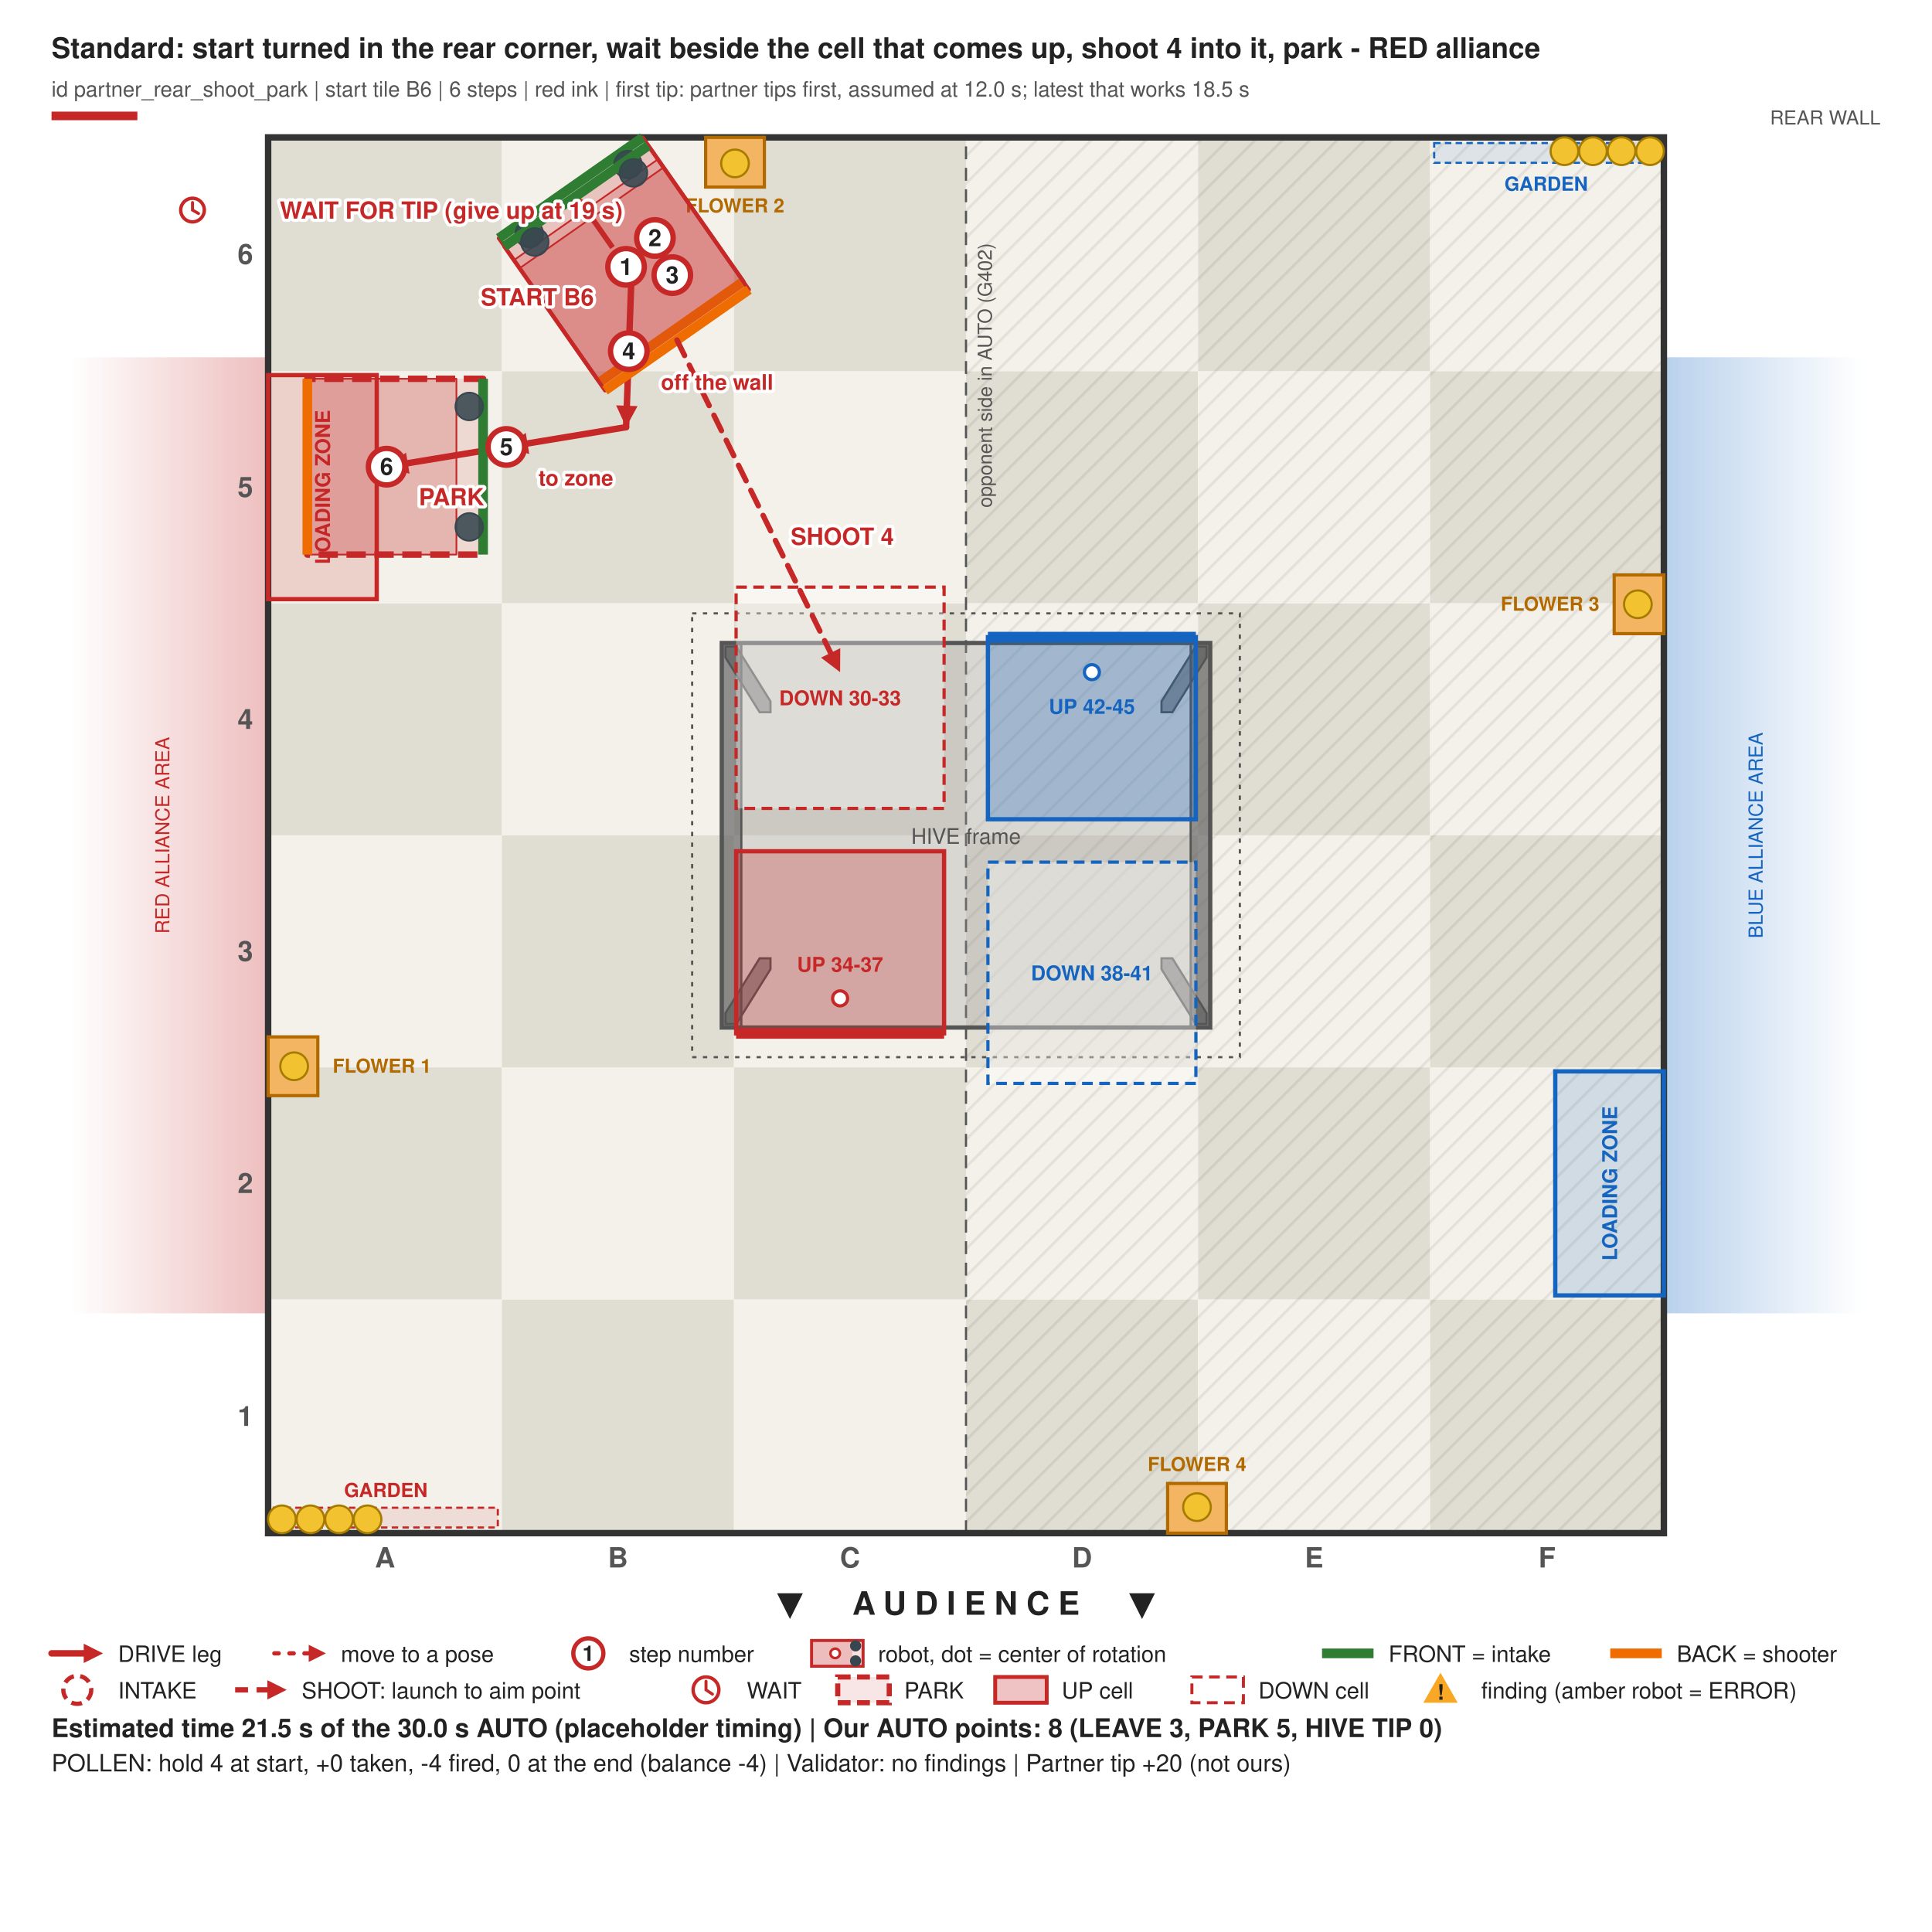
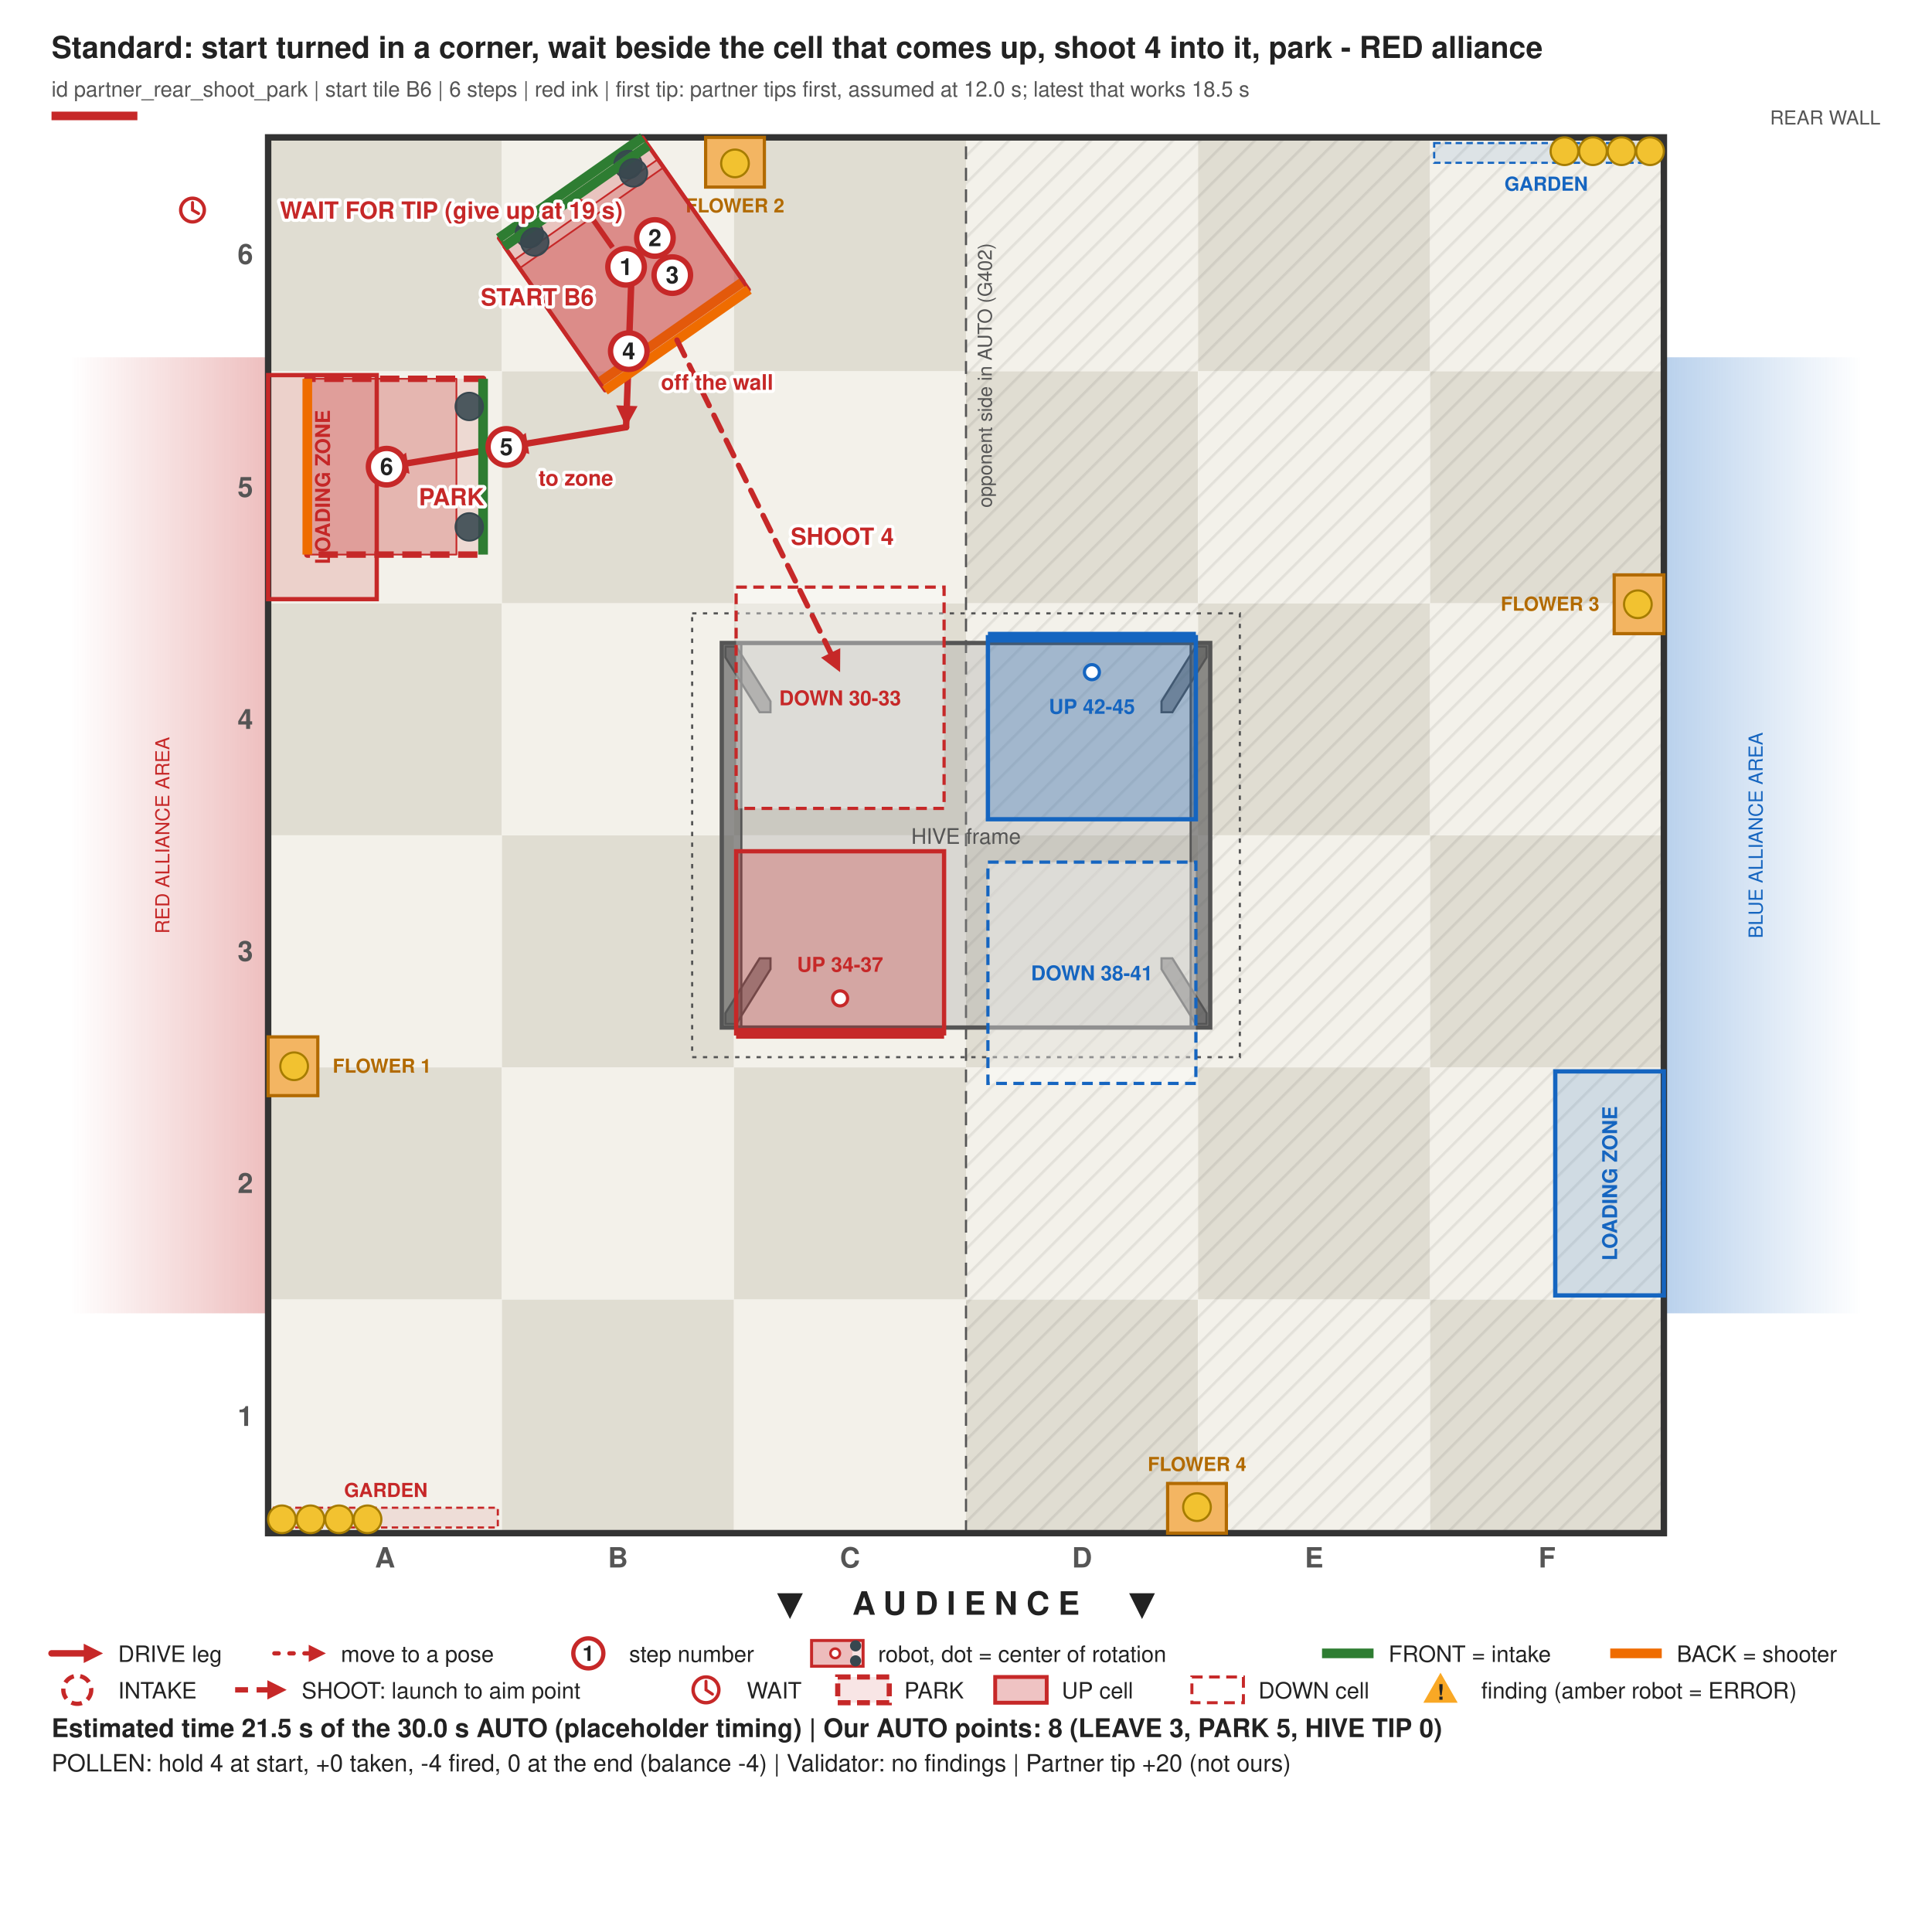
<svg xmlns="http://www.w3.org/2000/svg" viewBox="0 0 900 900" width="900" height="900" role="img" aria-labelledby="svg-title svg-desc" font-family="Helvetica, Arial, sans-serif">
  <defs>
    <linearGradient id="area-red" x1="1" y1="0" x2="0" y2="0">
      <stop offset="0" stop-color="#c62828" stop-opacity="0.30" />
      <stop offset="1" stop-color="#c62828" stop-opacity="0" />
    </linearGradient>
    <linearGradient id="area-blue" x1="0" y1="0" x2="1" y2="0">
      <stop offset="0" stop-color="#1565c0" stop-opacity="0.30" />
      <stop offset="1" stop-color="#1565c0" stop-opacity="0" />
    </linearGradient>
    <pattern id="opponent-hatch" width="9" height="9" patternUnits="userSpaceOnUse" patternTransform="rotate(45)">
      <line x1="0" y1="0" x2="0" y2="9" stroke="#000000" stroke-opacity="0.07" stroke-width="2.5" />
    </pattern>
  </defs>
  <rect id="background" x="0" y="0" width="900" height="900" fill="#ffffff" />
-   <text id="title" x="24" y="27" font-size="13.23" font-weight="bold" fill="#222222">Standard: start turned in the rear corner, wait beside the cell that comes up, shoot 4 into it, park - RED alliance</text>
+   <text id="title" x="24" y="27" font-size="14.09" font-weight="bold" fill="#222222">Standard: start turned in a corner, wait beside the cell that comes up, shoot 4 into it, park - RED alliance</text>
  <text id="subtitle" x="24" y="45" font-size="9.9" fill="#555555">id partner_rear_shoot_park  |  start tile B6  |  6 steps  |  red ink  |  first tip: partner tips first, assumed at 12.0 s; latest that works 18.5 s</text>
  <rect x="24" y="52" width="40" height="4" fill="#c62828" />
  <g id="field">
    <rect class="alliance-area" data-alliance="RED" x="32.9" y="166.43" width="92" height="445.37" fill="url(#area-red)" />
    <rect class="alliance-area" data-alliance="BLUE" x="775.1" y="166.43" width="92" height="445.37" fill="url(#area-blue)" />
    <text x="78.9" y="389.12" font-size="9" fill="#c62828" text-anchor="middle" transform="rotate(-90 78.9 389.12)">RED ALLIANCE AREA</text>
    <text x="821.1" y="389.12" font-size="9" fill="#1565c0" text-anchor="middle" transform="rotate(-90 821.1 389.12)">BLUE ALLIANCE AREA</text>
    <rect class="tile" data-tile="A1" x="124.9" y="605.3" width="108.9" height="108.9" fill="#f3f1ea" />
    <rect class="tile" data-tile="A2" x="124.9" y="497.2" width="108.9" height="108.1" fill="#e0ddd2" />
    <rect class="tile" data-tile="A3" x="124.9" y="389.1" width="108.9" height="108.1" fill="#f3f1ea" />
    <rect class="tile" data-tile="A4" x="124.9" y="281" width="108.9" height="108.1" fill="#e0ddd2" />
    <rect class="tile" data-tile="A5" x="124.9" y="172.9" width="108.9" height="108.1" fill="#f3f1ea" />
    <rect class="tile" data-tile="A6" x="124.9" y="64" width="108.9" height="108.9" fill="#e0ddd2" />
    <rect class="tile" data-tile="B1" x="233.8" y="605.3" width="108.1" height="108.9" fill="#e0ddd2" />
    <rect class="tile" data-tile="B2" x="233.8" y="497.2" width="108.1" height="108.1" fill="#f3f1ea" />
    <rect class="tile" data-tile="B3" x="233.8" y="389.1" width="108.1" height="108.1" fill="#e0ddd2" />
    <rect class="tile" data-tile="B4" x="233.8" y="281" width="108.1" height="108.1" fill="#f3f1ea" />
    <rect class="tile" data-tile="B5" x="233.8" y="172.9" width="108.1" height="108.1" fill="#e0ddd2" />
    <rect class="tile" data-tile="B6" x="233.8" y="64" width="108.1" height="108.9" fill="#f3f1ea" />
    <rect class="tile" data-tile="C1" x="341.9" y="605.3" width="108.1" height="108.9" fill="#f3f1ea" />
    <rect class="tile" data-tile="C2" x="341.9" y="497.2" width="108.1" height="108.1" fill="#e0ddd2" />
    <rect class="tile" data-tile="C3" x="341.9" y="389.1" width="108.1" height="108.1" fill="#f3f1ea" />
    <rect class="tile" data-tile="C4" x="341.9" y="281" width="108.1" height="108.1" fill="#e0ddd2" />
    <rect class="tile" data-tile="C5" x="341.9" y="172.9" width="108.1" height="108.1" fill="#f3f1ea" />
    <rect class="tile" data-tile="C6" x="341.9" y="64" width="108.1" height="108.9" fill="#e0ddd2" />
    <rect class="tile" data-tile="D1" x="450" y="605.3" width="108.1" height="108.9" fill="#e0ddd2" />
    <rect class="tile" data-tile="D2" x="450" y="497.2" width="108.1" height="108.1" fill="#f3f1ea" />
    <rect class="tile" data-tile="D3" x="450" y="389.1" width="108.1" height="108.1" fill="#e0ddd2" />
    <rect class="tile" data-tile="D4" x="450" y="281" width="108.1" height="108.1" fill="#f3f1ea" />
    <rect class="tile" data-tile="D5" x="450" y="172.9" width="108.1" height="108.1" fill="#e0ddd2" />
    <rect class="tile" data-tile="D6" x="450" y="64" width="108.1" height="108.9" fill="#f3f1ea" />
    <rect class="tile" data-tile="E1" x="558.1" y="605.3" width="108.1" height="108.9" fill="#f3f1ea" />
    <rect class="tile" data-tile="E2" x="558.1" y="497.2" width="108.1" height="108.1" fill="#e0ddd2" />
    <rect class="tile" data-tile="E3" x="558.1" y="389.1" width="108.1" height="108.1" fill="#f3f1ea" />
    <rect class="tile" data-tile="E4" x="558.1" y="281" width="108.1" height="108.1" fill="#e0ddd2" />
    <rect class="tile" data-tile="E5" x="558.1" y="172.9" width="108.1" height="108.1" fill="#f3f1ea" />
    <rect class="tile" data-tile="E6" x="558.1" y="64" width="108.1" height="108.9" fill="#e0ddd2" />
    <rect class="tile" data-tile="F1" x="666.2" y="605.3" width="108.9" height="108.9" fill="#e0ddd2" />
    <rect class="tile" data-tile="F2" x="666.2" y="497.2" width="108.9" height="108.1" fill="#f3f1ea" />
    <rect class="tile" data-tile="F3" x="666.2" y="389.1" width="108.9" height="108.1" fill="#e0ddd2" />
    <rect class="tile" data-tile="F4" x="666.2" y="281" width="108.9" height="108.1" fill="#f3f1ea" />
    <rect class="tile" data-tile="F5" x="666.2" y="172.9" width="108.9" height="108.1" fill="#e0ddd2" />
    <rect class="tile" data-tile="F6" x="666.2" y="64" width="108.9" height="108.9" fill="#f3f1ea" />
    <rect id="opponent-side" x="450" y="64" width="325.1" height="650.2" fill="url(#opponent-hatch)" />
    <line id="side-line" x1="450" y1="714.2" x2="450" y2="64" stroke="#555555" stroke-width="1" stroke-dasharray="6 4" />
    <text id="opponent-label" x="462" y="174.86" font-size="9" fill="#555555" text-anchor="middle" transform="rotate(-90 462 174.86)">opponent side in AUTO (G402)</text>
    <text class="tile-label" x="179.35" y="730.2" font-size="13" font-weight="bold" text-anchor="middle" fill="#555555">A</text>
    <text class="tile-label" x="287.85" y="730.2" font-size="13" font-weight="bold" text-anchor="middle" fill="#555555">B</text>
    <text class="tile-label" x="395.95" y="730.2" font-size="13" font-weight="bold" text-anchor="middle" fill="#555555">C</text>
    <text class="tile-label" x="504.05" y="730.2" font-size="13" font-weight="bold" text-anchor="middle" fill="#555555">D</text>
    <text class="tile-label" x="612.15" y="730.2" font-size="13" font-weight="bold" text-anchor="middle" fill="#555555">E</text>
    <text class="tile-label" x="720.65" y="730.2" font-size="13" font-weight="bold" text-anchor="middle" fill="#555555">F</text>
    <text class="tile-label" x="117.9" y="664.25" font-size="13" font-weight="bold" text-anchor="end" fill="#555555">1</text>
    <text class="tile-label" x="117.9" y="555.75" font-size="13" font-weight="bold" text-anchor="end" fill="#555555">2</text>
    <text class="tile-label" x="117.9" y="447.65" font-size="13" font-weight="bold" text-anchor="end" fill="#555555">3</text>
    <text class="tile-label" x="117.9" y="339.55" font-size="13" font-weight="bold" text-anchor="end" fill="#555555">4</text>
    <text class="tile-label" x="117.9" y="231.45" font-size="13" font-weight="bold" text-anchor="end" fill="#555555">5</text>
    <text class="tile-label" x="117.9" y="122.95" font-size="13" font-weight="bold" text-anchor="end" fill="#555555">6</text>
    <rect id="field-border" x="124.9" y="64" width="650.2" height="650.2" fill="none" stroke="#333333" stroke-width="3" />
  </g>
  <g id="structures">
    <rect id="hive-frame" x="336.23" y="299.53" width="227.54" height="179.14" fill="#9a9a9a" fill-opacity="0.30" stroke="#555555" stroke-width="2" />
    <rect id="hive-keepout" x="322.43" y="285.73" width="255.14" height="206.74" fill="none" stroke="#555555" stroke-width="1" stroke-dasharray="2 3" />
    <g id="hive-solid">
      <polygon class="hive-foot" points="336.23,478.67 345.35,478.67 345.35,299.53 336.23,299.53" fill="#555555" fill-opacity="0.55" stroke="#555555" stroke-width="1" />
      <polygon class="hive-foot" points="554.65,478.67 563.77,478.67 563.77,299.53 554.65,299.53" fill="#555555" fill-opacity="0.55" stroke="#555555" stroke-width="1" />
      <polygon class="hive-foot" points="337.94,477.01 343,477.01 358.92,451.48 358.92,446.42 353.86,446.42 337.94,471.95" fill="#555555" fill-opacity="0.55" stroke="#555555" stroke-width="1" />
      <polygon class="hive-foot" points="337.94,306.25 353.86,331.78 358.92,331.78 358.92,326.72 343,301.19 337.94,301.19" fill="#555555" fill-opacity="0.55" stroke="#555555" stroke-width="1" />
      <polygon class="hive-foot" points="541.08,451.48 557,477.01 562.06,477.01 562.06,471.95 546.14,446.42 541.08,446.42" fill="#555555" fill-opacity="0.55" stroke="#555555" stroke-width="1" />
      <polygon class="hive-foot" points="541.08,331.78 546.14,331.78 562.06,306.25 562.06,301.19 557,301.19 541.08,326.72" fill="#555555" fill-opacity="0.55" stroke="#555555" stroke-width="1" />
    </g>
    <text x="450" y="393.1" font-size="10" fill="#555555" text-anchor="middle">HIVE frame</text>
    <g class="hive" data-alliance="RED">
      <g class="cell cell-down" data-alliance="RED" data-side="REAR">
        <rect x="342.91" y="273.5" width="96.88" height="103.09" fill="#ffffff" fill-opacity="0.35" stroke="#c62828" stroke-width="1.5" stroke-dasharray="5 3" />
        <text x="391.35" y="328.55" font-size="9.5" font-weight="bold" fill="#c62828" text-anchor="middle">DOWN 30-33</text>
      </g>
      <g class="cell cell-up" data-alliance="RED" data-side="AUDIENCE">
        <rect x="342.91" y="396.55" width="96.88" height="84.82" fill="#c62828" fill-opacity="0.28" stroke="#c62828" stroke-width="2" />
        <line class="cell-opening" x1="342.91" y1="481.38" x2="439.79" y2="481.38" stroke="#c62828" stroke-width="5" />
        <circle class="aim-point" cx="391.35" cy="465.08" r="3.5" fill="#ffffff" stroke="#c62828" stroke-width="1.5" />
        <text x="391.35" y="452.68" font-size="9.5" font-weight="bold" fill="#c62828" text-anchor="middle">UP 34-37</text>
      </g>
    </g>
    <g class="hive" data-alliance="BLUE">
      <g class="cell cell-down" data-alliance="BLUE" data-side="AUDIENCE">
        <rect x="460.21" y="401.61" width="96.88" height="103.09" fill="#ffffff" fill-opacity="0.35" stroke="#1565c0" stroke-width="1.5" stroke-dasharray="5 3" />
        <text x="508.65" y="456.66" font-size="9.5" font-weight="bold" fill="#1565c0" text-anchor="middle">DOWN 38-41</text>
      </g>
      <g class="cell cell-up" data-alliance="BLUE" data-side="REAR">
        <rect x="460.21" y="296.82" width="96.88" height="84.82" fill="#1565c0" fill-opacity="0.28" stroke="#1565c0" stroke-width="2" />
        <line class="cell-opening" x1="460.21" y1="296.82" x2="557.09" y2="296.82" stroke="#1565c0" stroke-width="5" />
        <circle class="aim-point" cx="508.65" cy="313.12" r="3.5" fill="#ffffff" stroke="#1565c0" stroke-width="1.5" />
        <text x="508.65" y="332.52" font-size="9.5" font-weight="bold" fill="#1565c0" text-anchor="middle">UP 42-45</text>
      </g>
    </g>
    <g class="flower" data-flower="1">
      <rect x="124.9" y="483.02" width="23.15" height="27.37" fill="#f3b562" stroke="#b26a00" stroke-width="1.5" />
      <circle cx="137.02" cy="496.71" r="6.44" fill="#f2c230" stroke="#a67c00" stroke-width="1" />
      <text x="154.95" y="499.71" font-size="9" fill="#b26a00" font-weight="bold" text-anchor="start">FLOWER 1</text>
    </g>
    <g class="flower" data-flower="2">
      <rect x="328.71" y="64" width="27.37" height="23.15" fill="#f3b562" stroke="#b26a00" stroke-width="1.5" />
      <circle cx="342.39" cy="76.12" r="6.44" fill="#f2c230" stroke="#a67c00" stroke-width="1" />
      <text x="342.39" y="98.95" font-size="9" fill="#b26a00" font-weight="bold" text-anchor="middle">FLOWER 2</text>
    </g>
    <g class="flower" data-flower="3">
      <rect x="751.95" y="267.81" width="23.15" height="27.37" fill="#f3b562" stroke="#b26a00" stroke-width="1.5" />
      <circle cx="762.98" cy="281.49" r="6.44" fill="#f2c230" stroke="#a67c00" stroke-width="1" />
      <text x="745.05" y="284.49" font-size="9" fill="#b26a00" font-weight="bold" text-anchor="end">FLOWER 3</text>
    </g>
    <g class="flower" data-flower="4">
      <rect x="543.92" y="691.05" width="27.37" height="23.15" fill="#f3b562" stroke="#b26a00" stroke-width="1.5" />
      <circle cx="557.61" cy="702.08" r="6.44" fill="#f2c230" stroke="#a67c00" stroke-width="1" />
      <text x="557.61" y="685.25" font-size="9" fill="#b26a00" font-weight="bold" text-anchor="middle">FLOWER 4</text>
    </g>
    <g class="garden" data-alliance="RED">
      <rect x="127.54" y="702.36" width="104.37" height="9.2" fill="#c62828" fill-opacity="0.10" stroke="#c62828" stroke-width="1" stroke-dasharray="3 2" />
      <circle class="pollen" cx="131.34" cy="707.76" r="6.44" fill="#f2c230" stroke="#a67c00" stroke-width="1" />
      <circle class="pollen" cx="144.63" cy="707.76" r="6.44" fill="#f2c230" stroke="#a67c00" stroke-width="1" />
      <circle class="pollen" cx="157.93" cy="707.76" r="6.44" fill="#f2c230" stroke="#a67c00" stroke-width="1" />
      <circle class="pollen" cx="171.22" cy="707.76" r="6.44" fill="#f2c230" stroke="#a67c00" stroke-width="1" />
      <text x="179.73" y="697.36" font-size="9" fill="#c62828" text-anchor="middle" font-weight="bold">GARDEN</text>
    </g>
    <g class="loading-zone" data-alliance="RED">
      <rect x="124.9" y="174.74" width="50.6" height="104.37" fill="#c62828" fill-opacity="0.16" stroke="#c62828" stroke-width="2" />
      <text x="150.2" y="230.43" font-size="9.5" font-weight="bold" fill="#c62828" text-anchor="middle" transform="rotate(-90 150.2 226.93)">LOADING ZONE</text>
    </g>
    <g class="garden" data-alliance="BLUE">
      <rect x="668.09" y="66.64" width="104.37" height="9.2" fill="#1565c0" fill-opacity="0.10" stroke="#1565c0" stroke-width="1" stroke-dasharray="3 2" />
      <circle class="pollen" cx="768.66" cy="70.44" r="6.44" fill="#f2c230" stroke="#a67c00" stroke-width="1" />
      <circle class="pollen" cx="755.37" cy="70.44" r="6.44" fill="#f2c230" stroke="#a67c00" stroke-width="1" />
      <circle class="pollen" cx="742.07" cy="70.44" r="6.44" fill="#f2c230" stroke="#a67c00" stroke-width="1" />
      <circle class="pollen" cx="728.78" cy="70.44" r="6.44" fill="#f2c230" stroke="#a67c00" stroke-width="1" />
      <text x="720.27" y="88.84" font-size="9" fill="#1565c0" text-anchor="middle" font-weight="bold">GARDEN</text>
    </g>
    <g class="loading-zone" data-alliance="BLUE">
      <rect x="724.5" y="499.09" width="50.6" height="104.37" fill="#1565c0" fill-opacity="0.16" stroke="#1565c0" stroke-width="2" />
      <text x="749.8" y="554.77" font-size="9.5" font-weight="bold" fill="#1565c0" text-anchor="middle" transform="rotate(-90 749.8 551.27)">LOADING ZONE</text>
    </g>
    <text id="audience-label" x="450" y="752.2" font-size="15" font-weight="bold" letter-spacing="4" text-anchor="middle" fill="#222222">AUDIENCE</text>
    <polygon class="compass-arrow" points="362,742.2 374,742.2 368,754.2" fill="#222222" />
    <polygon class="compass-arrow" points="526,742.2 538,742.2 532,754.2" fill="#222222" />
    <text x="876" y="58" font-size="9" fill="#555555" text-anchor="end">REAR WALL</text>
  </g>
  <g id="route" data-ink="#c62828" data-alliance="RED" data-route="partner_rear_shoot_park">
    <g class="approach" data-step="3">
      <line x1="291.65" y1="124.3" x2="294.18" y2="128.16" stroke="#c62828" stroke-width="2" stroke-dasharray="2 5" stroke-linecap="round" opacity="0.85" />
      <polygon class="arrowhead" points="294.18,128.16 286.45,123.66 293.14,119.28" fill="#c62828" />
    </g>
    <g class="drive-leg" data-step="4" data-mode="CONSTANT">
      <path class="leg" d="M 294.18 128.16 L 291.65 199" fill="none" stroke="#c62828" stroke-width="3" stroke-linecap="round" stroke-linejoin="round" />
      <polygon class="arrowhead" points="291.65,199 287.01,188.83 297,189.19" fill="#c62828" />
    </g>
    <g class="drive-leg" data-step="5" data-mode="LINEAR">
      <path class="leg" d="M 291.65 199 L 180.1 217.4" fill="none" stroke="#c62828" stroke-width="3" stroke-linecap="round" stroke-linejoin="round" />
      <polygon class="arrowhead" points="235.87,208.2 244.93,201.64 246.56,211.51" fill="#c62828" />
      <polygon class="arrowhead" points="180.1,217.4 189.15,210.84 190.78,220.71" fill="#c62828" />
    </g>
    <g id="start-footprint" class="footprint start" data-step="1">
      <polygon class="outline" points="232.34,110.96 279.3,178.04 346.37,131.07 299.41,64" fill="#c62828" fill-opacity="0.14" stroke="#c62828" stroke-width="1.8" stroke-linejoin="round" />
      <polygon class="chassis" points="239.46,121.14 279.3,178.04 346.37,131.07 306.53,74.17" fill="#c62828" fill-opacity="0.2" stroke="#c62828" stroke-width="0.8" stroke-linejoin="round" />
      <line class="front-edge" x1="232.34" y1="110.96" x2="299.41" y2="64" stroke="#2e7d32" stroke-width="4.5" />
      <line class="back-edge" x1="279.3" y1="178.04" x2="346.37" y2="131.07" stroke="#ef6c00" stroke-width="4.5" />
      <circle class="wheel" data-wheel="LEFT" cx="246.58" cy="108.85" r="6.44" fill="#37474f" fill-opacity="0.88" stroke="#37474f" stroke-width="0.8" />
      <circle class="wheel" data-wheel="RIGHT" cx="292.55" cy="76.66" r="6.44" fill="#37474f" fill-opacity="0.88" stroke="#37474f" stroke-width="0.8" />
      <g class="pose-point" data-x="36.25" data-y="128.24">
        <circle cx="291.65" cy="124.3" r="3.4" fill="#ffffff" fill-opacity="0.92" stroke="#c62828" stroke-width="1.6" />
        <line x1="288.25" y1="124.3" x2="295.05" y2="124.3" stroke="#c62828" stroke-width="1" />
        <line x1="291.65" y1="120.9" x2="291.65" y2="127.7" stroke="#c62828" stroke-width="1" />
      </g>
      <line class="heading-arrow" x1="285.34" y1="115.29" x2="273.33" y2="98.13" stroke="#c62828" stroke-width="2.5" />
      <polygon class="arrowhead" points="268.74,91.58 278.57,96.9 270.38,102.64" fill="#c62828" />
    </g>
    <g class="shoot-pose" data-step="3" data-nominal="false">
      <polygon class="outline" points="234.87,114.83 281.83,181.9 348.9,134.94 301.94,67.86" fill="#c62828" fill-opacity="0.1" stroke="#c62828" stroke-width="1.8" stroke-linejoin="round" />
      <polygon class="chassis" points="241.99,125 281.83,181.9 348.9,134.94 309.06,78.04" fill="#c62828" fill-opacity="0.2" stroke="#c62828" stroke-width="0.8" stroke-linejoin="round" />
      <line class="front-edge" x1="234.87" y1="114.83" x2="301.94" y2="67.86" stroke="#2e7d32" stroke-width="4.5" />
      <line class="back-edge" x1="281.83" y1="181.9" x2="348.9" y2="134.94" stroke="#ef6c00" stroke-width="4.5" />
      <circle class="wheel" data-wheel="LEFT" cx="249.11" cy="112.72" r="6.44" fill="#37474f" fill-opacity="0.88" stroke="#37474f" stroke-width="0.8" />
      <circle class="wheel" data-wheel="RIGHT" cx="295.08" cy="80.53" r="6.44" fill="#37474f" fill-opacity="0.88" stroke="#37474f" stroke-width="0.8" />
      <g class="pose-point" data-x="36.8" data-y="127.4">
        <circle cx="294.18" cy="128.16" r="3.4" fill="#ffffff" fill-opacity="0.92" stroke="#c62828" stroke-width="1.6" />
        <line x1="290.78" y1="128.16" x2="297.58" y2="128.16" stroke="#c62828" stroke-width="1" />
        <line x1="294.18" y1="124.76" x2="294.18" y2="131.56" stroke="#c62828" stroke-width="1" />
      </g>
      <line class="shot" x1="315.37" y1="158.42" x2="387.38" y2="305.04" stroke="#c62828" stroke-width="2.5" stroke-dasharray="8 5" stroke-linecap="round" />
      <polygon class="arrowhead" points="391.35,313.12 382.45,306.35 391.43,301.94" fill="#c62828" />
    </g>
    <g class="park-outline" data-step="6">
      <polygon class="outline" points="225.04,176.46 143.16,176.46 143.16,258.34 225.04,258.34" fill="#c62828" fill-opacity="0.12" stroke="#c62828" stroke-width="3" stroke-dasharray="9 4" stroke-linejoin="round" />
      <polygon class="chassis" points="212.62,176.46 143.16,176.46 143.16,258.34 212.62,258.34" fill="#c62828" fill-opacity="0.2" stroke="#c62828" stroke-width="0.8" stroke-linejoin="round" />
      <line class="front-edge" x1="225.04" y1="176.46" x2="225.04" y2="258.34" stroke="#2e7d32" stroke-width="4.5" />
      <line class="back-edge" x1="143.16" y1="176.46" x2="143.16" y2="258.34" stroke="#ef6c00" stroke-width="4.5" />
      <circle class="wheel" data-wheel="LEFT" cx="218.6" cy="189.34" r="6.44" fill="#37474f" fill-opacity="0.88" stroke="#37474f" stroke-width="0.8" />
      <circle class="wheel" data-wheel="RIGHT" cx="218.6" cy="245.46" r="6.44" fill="#37474f" fill-opacity="0.88" stroke="#37474f" stroke-width="0.8" />
      <g class="pose-point" data-x="12" data-y="108">
        <circle cx="180.1" cy="217.4" r="3.4" fill="#ffffff" fill-opacity="0.92" stroke="#c62828" stroke-width="1.6" />
        <line x1="176.7" y1="217.4" x2="183.5" y2="217.4" stroke="#c62828" stroke-width="1" />
        <line x1="180.1" y1="214" x2="180.1" y2="220.8" stroke="#c62828" stroke-width="1" />
      </g>
    </g>
    <g id="badges">
      <g class="badge" data-step="1" data-kind="START">
        <circle cx="291.65" cy="124.3" r="8.5" fill="#ffffff" stroke="#c62828" stroke-width="2.5" />
        <text x="291.65" y="128.1" font-size="11" font-weight="bold" text-anchor="middle" fill="#222222">1</text>
      </g>
      <g class="badge" data-step="2" data-kind="WAIT_FOR_TIP">
        <circle cx="305.08" cy="110.86" r="8.5" fill="#ffffff" stroke="#c62828" stroke-width="2.5" />
        <text x="305.08" y="114.66" font-size="11" font-weight="bold" text-anchor="middle" fill="#222222">2</text>
      </g>
      <g class="badge" data-step="3" data-kind="SHOOT">
        <circle cx="313.18" cy="128.16" r="8.5" fill="#ffffff" stroke="#c62828" stroke-width="2.5" />
        <text x="313.18" y="131.96" font-size="11" font-weight="bold" text-anchor="middle" fill="#222222">3</text>
      </g>
      <g class="badge" data-step="4" data-kind="DRIVE">
        <circle cx="292.91" cy="163.58" r="8.5" fill="#ffffff" stroke="#c62828" stroke-width="2.5" />
        <text x="292.91" y="167.38" font-size="11" font-weight="bold" text-anchor="middle" fill="#222222">4</text>
      </g>
      <g class="badge" data-step="5" data-kind="DRIVE">
        <circle cx="235.87" cy="208.2" r="8.5" fill="#ffffff" stroke="#c62828" stroke-width="2.5" />
        <text x="235.87" y="212" font-size="11" font-weight="bold" text-anchor="middle" fill="#222222">5</text>
      </g>
      <g class="badge" data-step="6" data-kind="PARK">
        <circle cx="180.1" cy="217.4" r="8.5" fill="#ffffff" stroke="#c62828" stroke-width="2.5" />
        <text x="180.1" y="221.2" font-size="11" font-weight="bold" text-anchor="middle" fill="#222222">6</text>
      </g>
    </g>
    <g id="step-labels">
      <text class="step-label" x="276.65" y="142.3" font-size="11" font-weight="bold" fill="#c62828" text-anchor="end" stroke="#ffffff" stroke-width="3" stroke-linejoin="round" paint-order="stroke">START B6</text>
      <g class="clock">
        <circle cx="89.68" cy="97.86" r="5.5" fill="#ffffff" stroke="#c62828" stroke-width="1.6" />
        <polyline points="89.68,94.36 89.68,97.86 92.48,99.46" fill="none" stroke="#c62828" stroke-width="1.4" stroke-linecap="round" />
      </g>
      <text class="step-label" x="290.08" y="101.86" font-size="11" font-weight="bold" fill="#c62828" text-anchor="end" stroke="#ffffff" stroke-width="3" stroke-linejoin="round" paint-order="stroke">WAIT FOR TIP (give up at 19 s)</text>
      <text class="step-label" x="368.36" y="253.77" font-size="11" font-weight="bold" fill="#c62828" text-anchor="start" stroke="#ffffff" stroke-width="3" stroke-linejoin="round" paint-order="stroke">SHOOT 4</text>
      <text class="step-label" x="307.91" y="181.58" font-size="10" font-weight="bold" fill="#c62828" text-anchor="start" stroke="#ffffff" stroke-width="3" stroke-linejoin="round" paint-order="stroke">off the wall</text>
      <text class="step-label" x="250.87" y="226.2" font-size="10" font-weight="bold" fill="#c62828" text-anchor="start" stroke="#ffffff" stroke-width="3" stroke-linejoin="round" paint-order="stroke">to zone</text>
      <text class="step-label" x="195.1" y="235.4" font-size="11" font-weight="bold" fill="#c62828" text-anchor="start" stroke="#ffffff" stroke-width="3" stroke-linejoin="round" paint-order="stroke">PARK</text>
    </g>
    <g id="issue-marks">
</g>
  </g>
  <g id="legend">
    <g class="legend-item" data-icon="drive">
      <line x1="24" y1="770.2" x2="40" y2="770.2" stroke="#c62828" stroke-width="3" stroke-linecap="round" />
      <polygon class="arrowhead" points="48,770.2 39,774.7 39,765.7" fill="#c62828" />
      <text x="55" y="774.2" font-size="10.5" fill="#222222">DRIVE leg</text>
    </g>
    <g class="legend-item" data-icon="approach">
      <line x1="127.81" y1="770.2" x2="143.81" y2="770.2" stroke="#c62828" stroke-width="2" stroke-dasharray="2 5" stroke-linecap="round" />
      <polygon class="arrowhead" points="151.81,770.2 143.81,774.2 143.81,766.2" fill="#c62828" />
      <text x="158.81" y="774.2" font-size="10.5" fill="#222222">move to a pose</text>
    </g>
    <g class="legend-item" data-icon="badge">
      <circle cx="274.07" cy="770.2" r="7" fill="#ffffff" stroke="#c62828" stroke-width="2" />
      <text x="274.07" y="773.7" font-size="10" font-weight="bold" text-anchor="middle" fill="#222222">1</text>
      <text x="293.07" y="774.2" font-size="10.5" fill="#222222">step number</text>
    </g>
    <g class="legend-item" data-icon="robot">
      <rect x="378.06" y="764.2" width="24" height="12" fill="#c62828" fill-opacity="0.14" stroke="#c62828" stroke-width="1.4" />
      <rect x="378.06" y="764.2" width="19" height="12" fill="#c62828" fill-opacity="0.2" />
      <circle cx="398.56" cy="766.7" r="2.6" fill="#37474f" />
      <circle cx="398.56" cy="773.7" r="2.6" fill="#37474f" />
      <circle cx="389.06" cy="770.2" r="2.2" fill="#ffffff" stroke="#c62828" stroke-width="1.2" />
      <text x="409.06" y="774.2" font-size="10.5" fill="#222222">robot, dot = center of rotation</text>
    </g>
    <g class="legend-item" data-icon="front">
      <line x1="615.85" y1="770.2" x2="639.85" y2="770.2" stroke="#2e7d32" stroke-width="4.5" />
      <text x="646.85" y="774.2" font-size="10.5" fill="#222222">FRONT = intake</text>
    </g>
    <g class="legend-item" data-icon="back">
      <line x1="750.11" y1="770.2" x2="774.11" y2="770.2" stroke="#ef6c00" stroke-width="4.5" />
      <text x="781.11" y="774.2" font-size="10.5" fill="#222222">BACK = shooter</text>
    </g>
    <g class="legend-item" data-icon="intake">
      <circle cx="36" cy="787.2" r="6.5" fill="none" stroke="#c62828" stroke-width="2" stroke-dasharray="5 3" />
      <text x="55" y="791.2" font-size="10.5" fill="#222222">INTAKE</text>
    </g>
    <g class="legend-item" data-icon="shoot">
      <line x1="109.54" y1="787.2" x2="125.54" y2="787.2" stroke="#c62828" stroke-width="2.5" stroke-dasharray="6 4" />
      <polygon class="arrowhead" points="133.54,787.2 124.54,791.7 124.54,782.7" fill="#c62828" />
      <text x="140.54" y="791.2" font-size="10.5" fill="#222222">SHOOT: launch to aim point</text>
    </g>
    <g class="legend-item" data-icon="wait">
      <circle cx="328.88" cy="787.2" r="6" fill="#ffffff" stroke="#c62828" stroke-width="1.6" />
      <polyline points="328.88,783.2 328.88,787.2 331.88,789.2" fill="none" stroke="#c62828" stroke-width="1.4" stroke-linecap="round" />
      <text x="347.88" y="791.2" font-size="10.5" fill="#222222">WAIT</text>
    </g>
    <g class="legend-item" data-icon="park">
      <rect x="390.24" y="781.2" width="24" height="12" fill="#c62828" fill-opacity="0.12" stroke="#c62828" stroke-width="2.4" stroke-dasharray="6 3" />
      <text x="421.24" y="791.2" font-size="10.5" fill="#222222">PARK</text>
    </g>
    <g class="legend-item" data-icon="up">
      <rect x="463.6" y="781.2" width="24" height="12" fill="#c62828" fill-opacity="0.28" stroke="#c62828" stroke-width="1.8" />
      <text x="494.6" y="791.2" font-size="10.5" fill="#222222">UP cell</text>
    </g>
    <g class="legend-item" data-icon="down">
      <rect x="555.23" y="781.2" width="24" height="12" fill="#ffffff" fill-opacity="0.35" stroke="#c62828" stroke-width="1.4" stroke-dasharray="5 3" />
      <text x="586.23" y="791.2" font-size="10.5" fill="#222222">DOWN cell</text>
    </g>
    <g class="legend-item" data-icon="issue">
      <polygon points="671.04,779.2 679.04,793.2 663.04,793.2" fill="#f9a825" />
      <text x="671.04" y="791.8" font-size="10" font-weight="bold" text-anchor="middle" fill="#222222">!</text>
      <text x="690.04" y="791.2" font-size="10.5" fill="#222222">finding (amber robot = ERROR)</text>
    </g>
  </g>
  <g id="footer">
    <text id="footer-metrics" x="24" y="809.2" font-size="12" font-weight="bold" fill="#222222">Estimated time 21.5 s of the 30.0 s AUTO (placeholder timing)   |   Our AUTO points: 8  (LEAVE 3, PARK 5, HIVE TIP 0)</text>
    <text id="footer-pollen" x="24" y="825.2" font-size="11.1" fill="#222222">POLLEN: hold 4 at start, +0 taken, -4 fired, 0 at the end (balance -4)   |   Validator: no findings   |   Partner tip +20 (not ours)</text>
  </g>
</svg>
